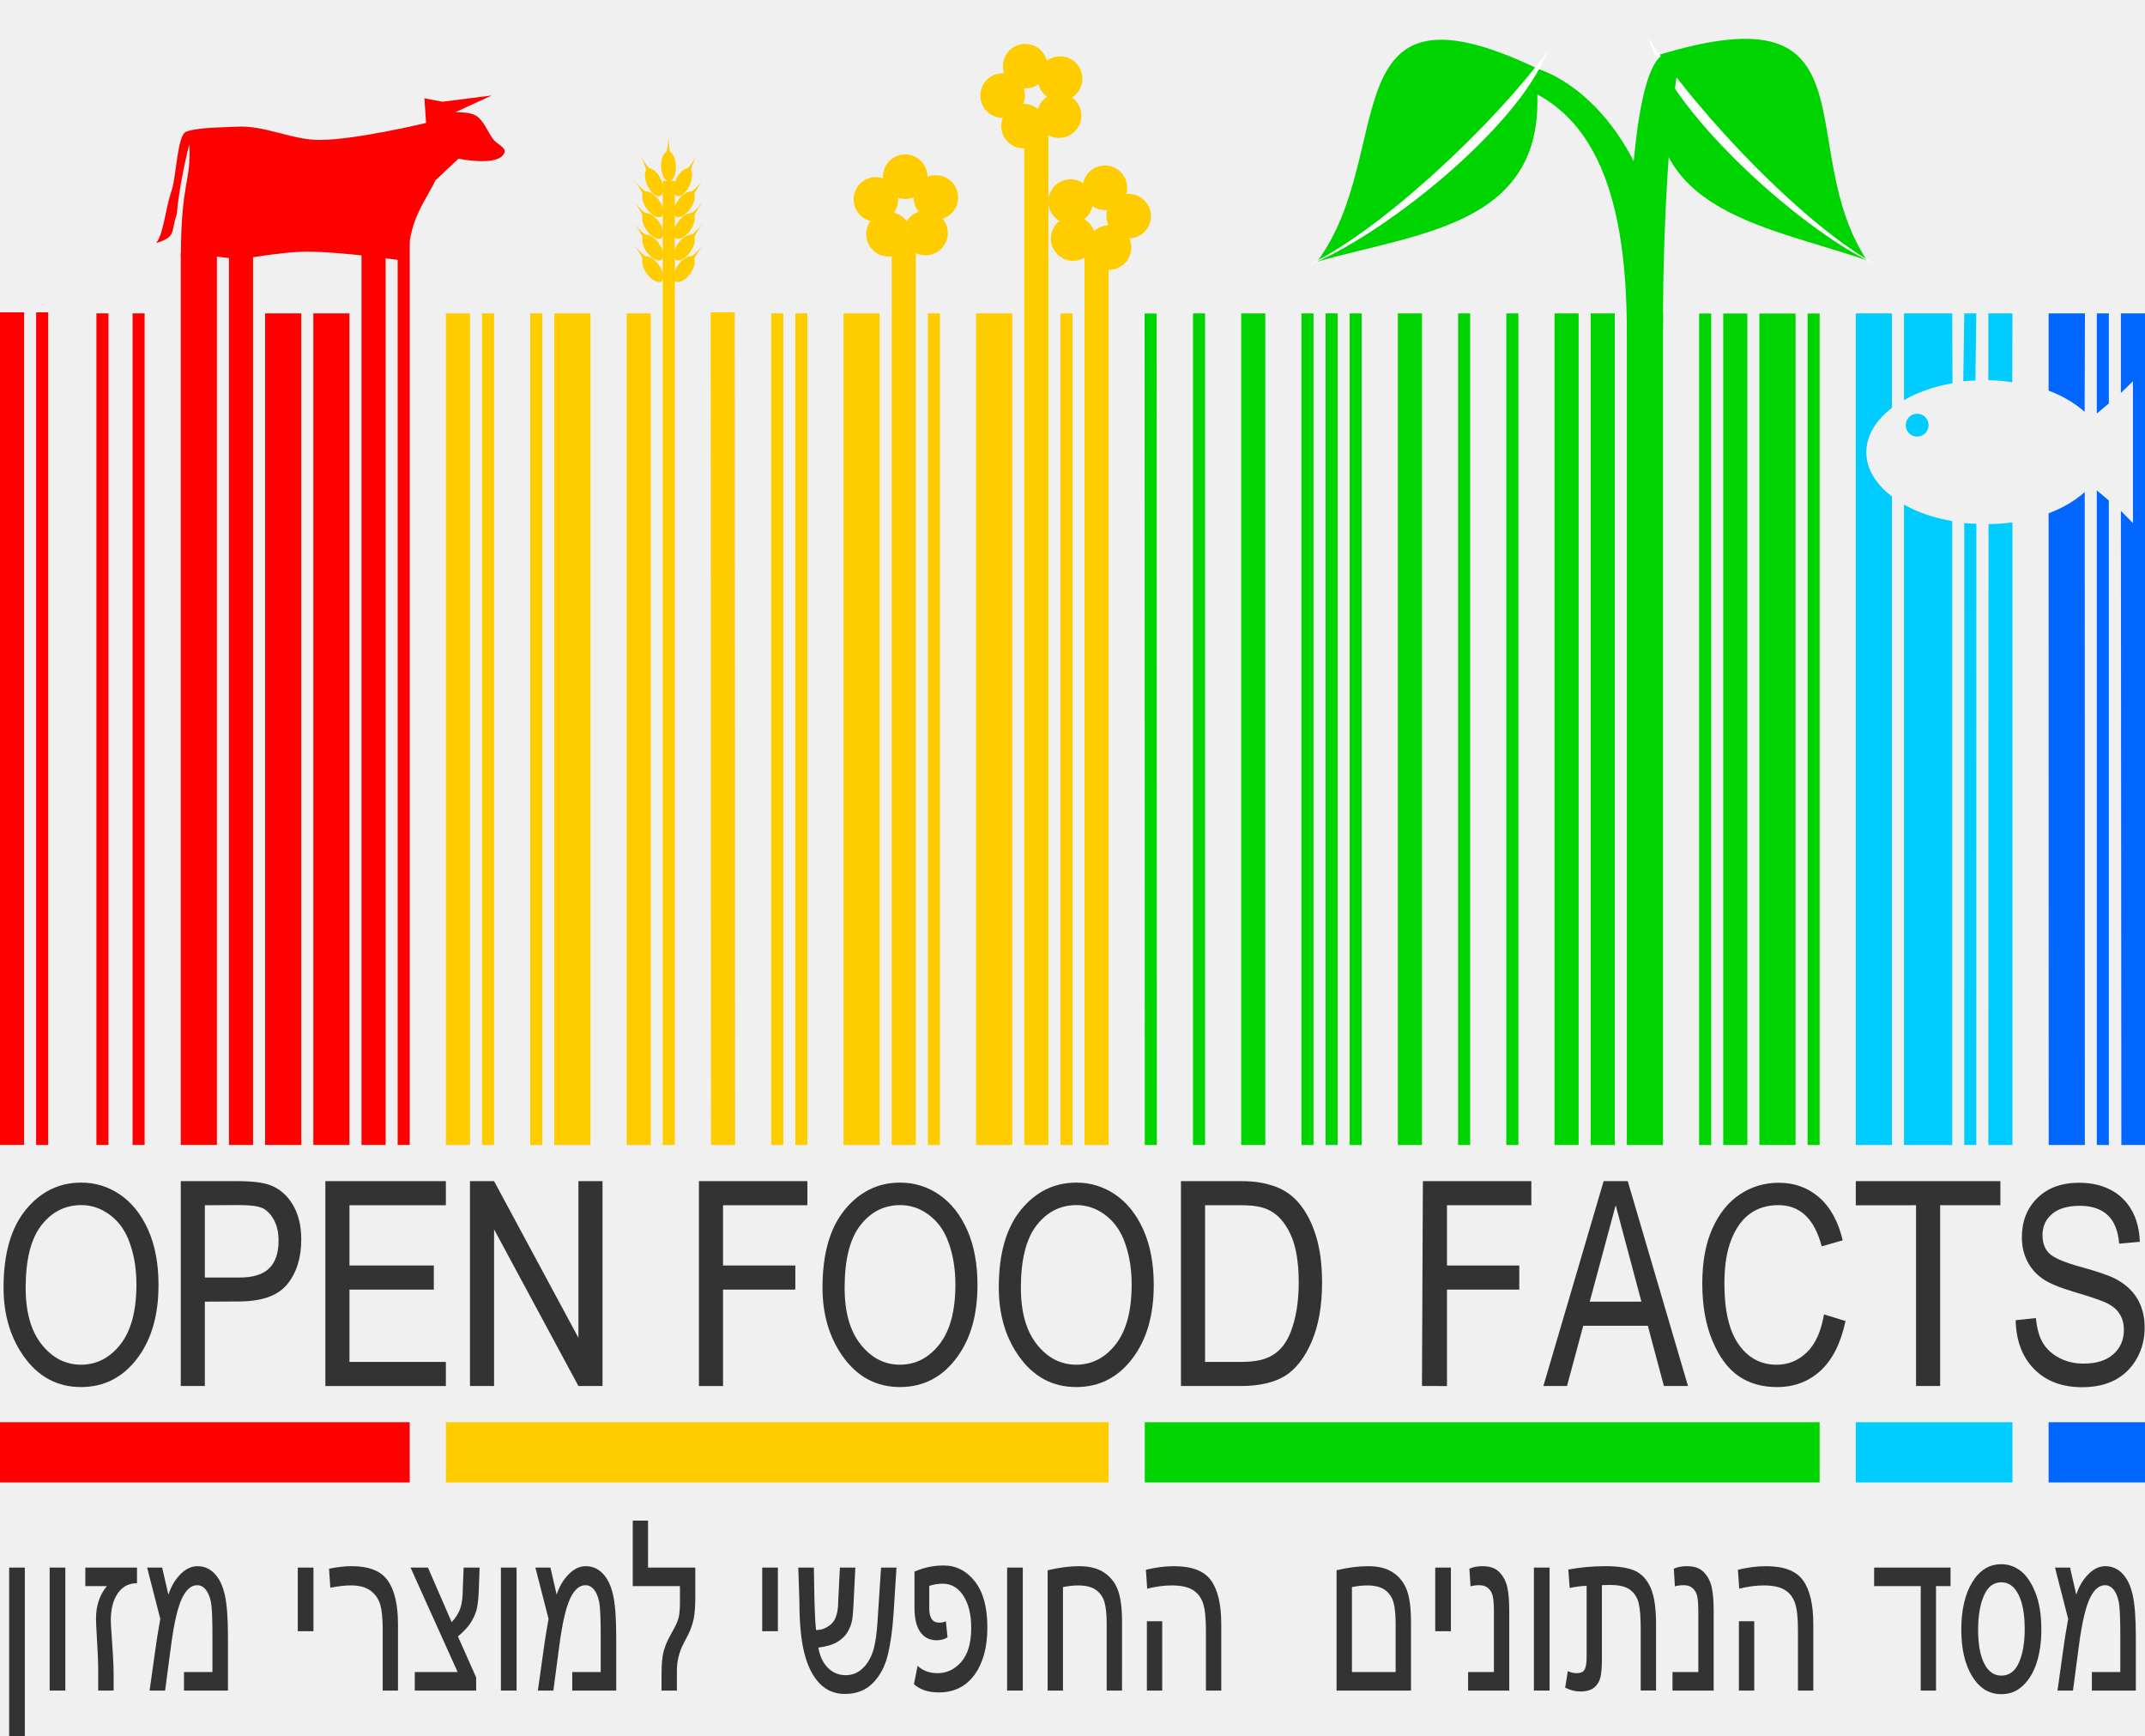
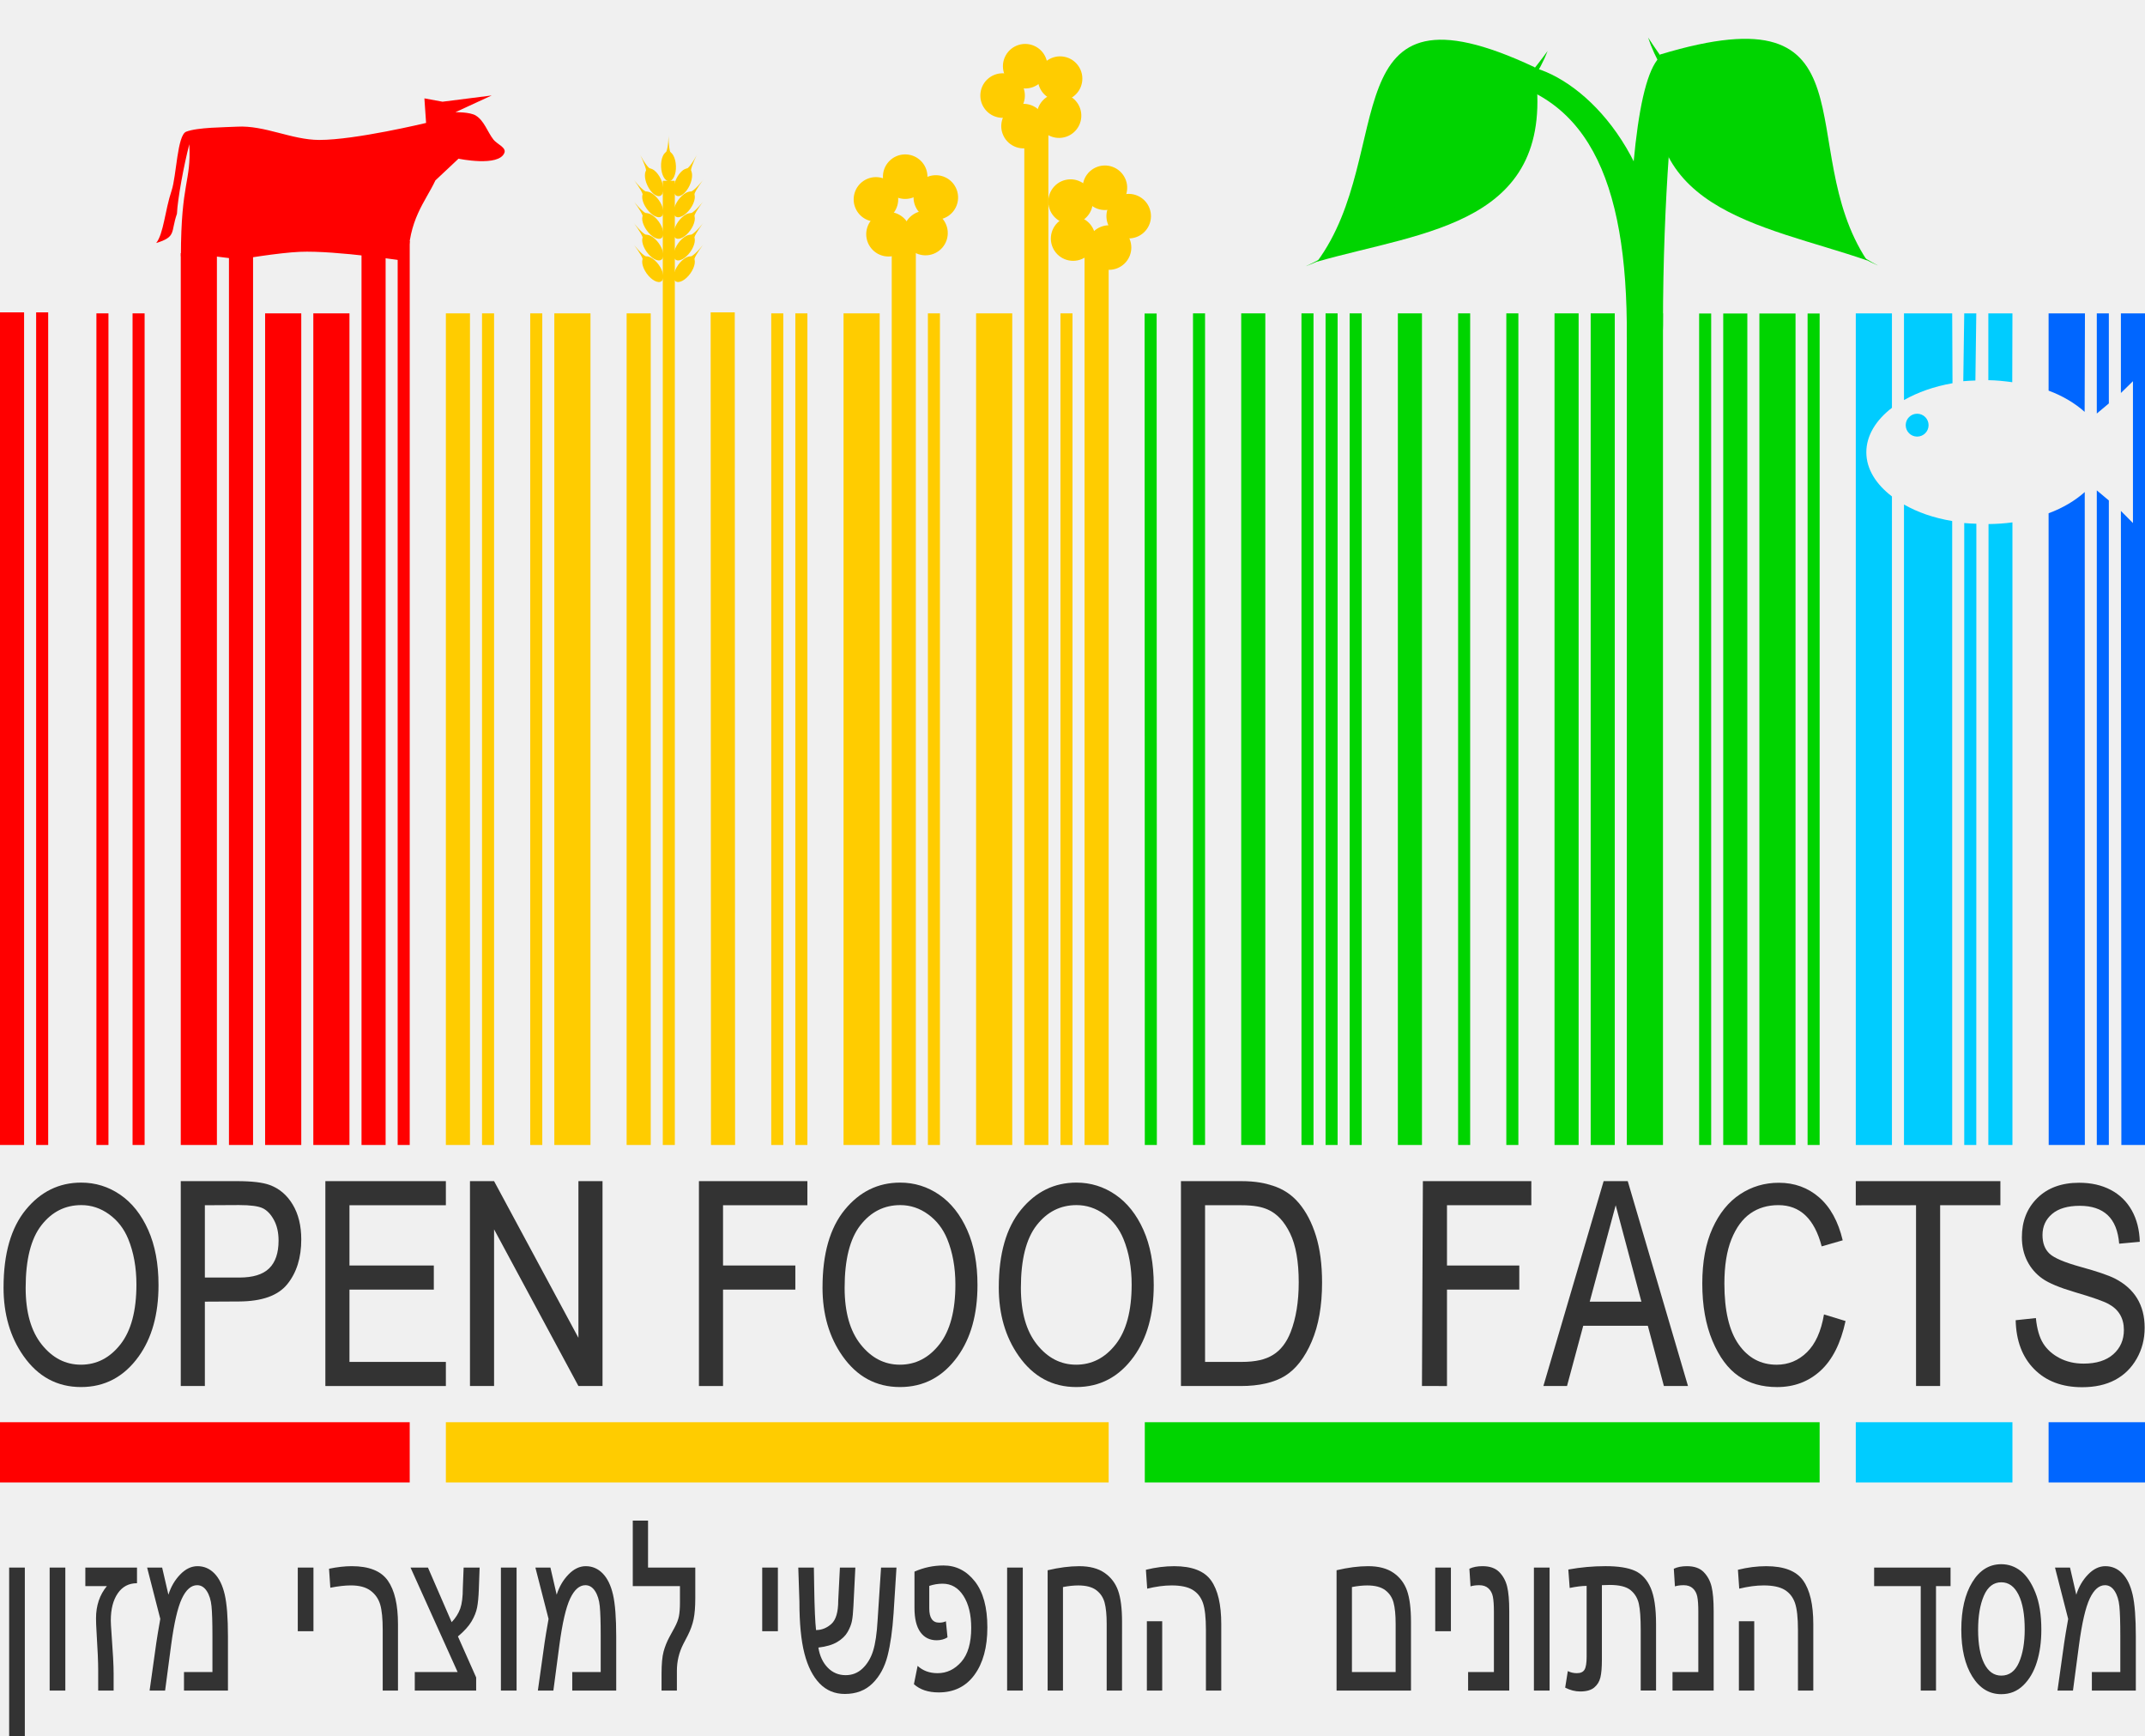
<svg xmlns="http://www.w3.org/2000/svg" width="178" height="144" id="svg8313" version="1.1">
  <style id="style193">
   :root {
     font-style: normal;
     font-variant: normal;
     font-weight: normal;
     font-stretch: normal;
     line-height: 125%;
     font-family: 'Arial Narrow';
     -inkscape-font-specification: 'Arial Narrow';
     letter-spacing: 0px;
     word-spacing: 0px;
     fill-opacity: 1;
     stroke: none;
   }
   #site-name {
     font-size: 22.903px;
     fill: #333333;
   }
   #site-slogan {
     font-size: 16.943px;
     fill: #333333;
   }
   @media (prefers-color-scheme: dark) {
     #site-name,#site-slogan {
       fill: #ffffff;
	 }
   }
   .design-element
   {
     fill-rule: nonzero;
	 stroke: none;
   }
   .red {
     fill: #ff0000;
   }
   .yellow {
     fill: #ffcc00;
   }
   .green {
     fill: #00d400;
   }
   .cyan {
     fill: #00ccff;
   }
   .blue {
     fill: #0066ff;
   }
  </style>
  <defs id="defs8315" />
  <g id="layer1">
    <g transform="matrix(0.894766,0,0,0.8945857,-763.0181,-727.3358)" id="bars" class="design-element">
      <path class="blue" d="m 1042.751,944.947 0,5.589 c 2.979,0 5.962,0 8.941,0 l 0,-5.589 c -2.979,0 -5.962,0 -8.941,0 z" id="path8169" />
      <path class="cyan" d="m 1024.869,944.947 0,5.589 c 4.844,0 9.685,0 14.529,0 l 0,-5.589 c -4.844,0 -9.685,0 -14.529,0 z" id="path8171" />
      <path class="green" d="m 958.93,944.947 0,5.589 c 20.854,0 41.732,0 62.586,0 l 0,-5.589 c -20.854,0 -41.732,0 -62.586,0 z" id="path8173" />
      <path class="yellow" d="m 894.109,944.947 0,5.589 c 20.49,0 40.979,0 61.469,0 l 0,-5.589 c -20.49,0 -40.979,0 -61.469,0 z" id="path8175" />
      <path class="red" d="m 852.757,944.947 0,5.589 c 12.667,0 25.332,0 37.999,0 l 0,-5.589 c -12.667,0 -25.332,0 -37.999,0 z" id="path8177" />
    </g>
    <g id="site-name" transform="translate(0,2.637817)">
      <path d="m 0.295,104.184 c -9.5e-7,-2.796 0.615,-4.945 1.845,-6.447 1.23,-1.502 2.762,-2.253 4.596,-2.253 1.185,1.7e-5 2.266,0.336 3.243,1.006 0.977,0.671 1.75,1.646 2.32,2.924 0.57,1.279 0.855,2.801 0.855,4.568 -1.4e-5,2.43 -0.552,4.41 -1.655,5.938 -1.215,1.685 -2.807,2.527 -4.775,2.527 -1.983,0 -3.579,-0.865 -4.786,-2.594 -1.096,-1.566 -1.644,-3.456 -1.644,-5.67 z m 1.834,0.034 c -2.8e-6,2.02 0.445,3.588 1.336,4.702 0.891,1.115 1.974,1.672 3.249,1.672 1.305,0 2.399,-0.563 3.282,-1.689 0.883,-1.126 1.325,-2.781 1.325,-4.965 -1.2e-5,-1.409 -0.227,-2.669 -0.682,-3.78 C 10.289,99.308 9.762,98.628 9.057,98.117 8.353,97.607 7.583,97.351 6.748,97.351 5.406,97.351 4.301,97.91 3.432,99.029 2.564,100.147 2.129,101.877 2.129,104.218 Z" id="path3685" />
      <path d="m 15,112.362 0,-17 4.675,0 c 1.224,1.6e-5 2.127,0.107 2.708,0.321 0.796,0.291 1.431,0.83 1.905,1.618 0.474,0.788 0.712,1.756 0.712,2.904 -1.2e-5,1.515 -0.386,2.751 -1.159,3.707 -0.773,0.956 -2.108,1.424 -4.005,1.435 L 17,105.362 l 0,7 z m 2,-9 2.87,-7.7e-4 c 1.125,-3e-4 1.947,-0.254 2.467,-0.763 0.52,-0.509 0.78,-1.276 0.78,-2.301 -9e-6,-0.666 -0.128,-1.236 -0.384,-1.71 -0.256,-0.474 -0.566,-0.8 -0.93,-0.976 -0.363,-0.176 -1.02,-0.264 -1.968,-0.264 L 17,97.362 Z" id="path3687" />
      <path d="m 27,112.362 0,-17 10,0 0,2 -8,0 0,5 7,0 0,2 -7,0 0,6 8,0 0,2 z" id="path3689" />
      <path d="m 39,112.362 0,-17 2,0 7,13 0,-13 2,0 0,17 -2,0 -7,-13 0,13 z" id="path3691" />
      <path d="m 58,112.362 0,-17 9,0 0,2 -7,0 0,5 6,0 0,2 -6,0 0,8 z" id="path3693" />
      <path d="m 68.256,104.184 c -10e-7,-2.796 0.615,-4.945 1.845,-6.447 1.23,-1.502 2.762,-2.253 4.596,-2.253 1.185,1.7e-5 2.266,0.336 3.243,1.006 0.977,0.671 1.75,1.646 2.32,2.924 0.57,1.279 0.855,2.801 0.855,4.568 -1.4e-5,2.43 -0.552,4.41 -1.655,5.938 -1.215,1.685 -2.807,2.527 -4.775,2.527 -1.983,0 -3.579,-0.865 -4.786,-2.594 -1.096,-1.566 -1.644,-3.456 -1.644,-5.67 z m 1.834,0.034 c -3e-6,2.02 0.445,3.588 1.336,4.702 0.891,1.115 1.974,1.672 3.249,1.672 1.305,0 2.399,-0.563 3.282,-1.689 0.883,-1.126 1.325,-2.781 1.325,-4.965 -1.2e-5,-1.409 -0.227,-2.669 -0.682,-3.78 -0.35,-0.85 -0.878,-1.53 -1.582,-2.041 -0.705,-0.511 -1.474,-0.766 -2.309,-0.766 -1.342,1.5e-5 -2.447,0.559 -3.316,1.677 -0.869,1.118 -1.303,2.848 -1.303,5.189 z" id="path3695" />
      <path d="m 82.883,104.184 c -1e-6,-2.796 0.615,-4.945 1.845,-6.447 1.23,-1.502 2.762,-2.253 4.596,-2.253 1.185,1.7e-5 2.266,0.336 3.243,1.006 0.977,0.671 1.75,1.646 2.32,2.924 0.57,1.279 0.855,2.801 0.855,4.568 -1.4e-5,2.43 -0.552,4.41 -1.655,5.938 -1.215,1.685 -2.807,2.527 -4.775,2.527 -1.983,0 -3.579,-0.865 -4.786,-2.594 -1.096,-1.566 -1.644,-3.456 -1.644,-5.67 z m 1.834,0.034 c -3e-6,2.02 0.445,3.588 1.336,4.702 0.891,1.115 1.974,1.672 3.249,1.672 1.305,0 2.399,-0.563 3.282,-1.689 0.883,-1.126 1.325,-2.781 1.325,-4.965 -1.2e-5,-1.409 -0.227,-2.669 -0.682,-3.78 -0.35,-0.85 -0.878,-1.53 -1.582,-2.041 -0.705,-0.511 -1.474,-0.766 -2.309,-0.766 -1.342,1.5e-5 -2.447,0.559 -3.316,1.677 -0.869,1.118 -1.303,2.848 -1.303,5.189 z" id="path3697" />
      <path d="m 98,112.362 0,-17 5,0 c 1.213,1.6e-5 2.005,0.174 2.635,0.383 0.827,0.27 1.543,0.72 2.15,1.437 0.606,0.718 1.079,1.623 1.417,2.715 0.339,1.092 0.508,2.387 0.508,3.885 -1e-5,1.922 -0.287,3.553 -0.862,4.892 -0.575,1.339 -1.313,2.289 -2.215,2.848 -0.902,0.56 -2.176,0.839 -3.633,0.839 z m 2,-2 3,0 c 1.221,0 2.017,-0.198 2.647,-0.588 0.63,-0.39 1.114,-1.017 1.453,-1.882 0.449,-1.15 0.673,-2.528 0.673,-4.134 -1e-5,-1.721 -0.238,-3.074 -0.715,-4.058 -0.476,-0.984 -1.089,-1.642 -1.837,-1.974 C 104.718,97.503 104.095,97.362 103,97.362 l -3,0 z" id="path3699" />
      <path d="m 118,112.362 0.076,-17 9,0 0,2 -7,3.8e-5 0,5 6,0 0,2 -6,0 0,8 z" id="path3701" />
      <path d="m 128.076,112.362 5,-17 2,0 5,17 -2,0 -4,-15 -4.04,15 z" id="path3703" />
      <path d="m 151.361,106.421 1.789,0.548 c -0.395,1.841 -1.087,3.215 -2.074,4.121 -0.988,0.906 -2.19,1.359 -3.607,1.359 -1.245,0 -2.309,-0.304 -3.193,-0.911 -0.883,-0.608 -1.607,-1.582 -2.17,-2.924 -0.563,-1.342 -0.844,-2.926 -0.844,-4.753 0,-1.804 0.281,-3.331 0.844,-4.579 0.563,-1.249 1.325,-2.192 2.287,-2.829 0.962,-0.637 2.035,-0.956 3.221,-0.956 1.297,1.7e-5 2.412,0.404 3.344,1.213 0.932,0.809 1.584,1.996 1.957,3.562 l -1.745,0.503 c -0.596,-2.281 -1.793,-3.422 -3.59,-3.422 -0.895,1.5e-5 -1.67,0.229 -2.326,0.688 -0.656,0.459 -1.18,1.172 -1.571,2.142 -0.391,0.969 -0.587,2.196 -0.587,3.679 0,2.244 0.395,3.927 1.185,5.049 0.79,1.122 1.841,1.683 3.154,1.683 0.969,0 1.806,-0.345 2.511,-1.034 0.705,-0.69 1.176,-1.735 1.415,-3.137 z" id="path3705" />
      <path d="m 159,112.362 0,-15 -5,0.006 0,-2.006 12,0 0,2 -5,0 0,15 z" id="path3707" />
      <path d="m 167.268,106.902 1.677,-0.179 c 0.089,0.902 0.293,1.605 0.609,2.108 0.317,0.503 0.77,0.908 1.359,1.213 0.589,0.306 1.252,0.459 1.991,0.459 1.059,0 1.881,-0.259 2.466,-0.777 0.585,-0.518 0.878,-1.191 0.878,-2.019 -1e-5,-0.485 -0.106,-0.908 -0.319,-1.269 -0.212,-0.362 -0.533,-0.658 -0.962,-0.889 -0.429,-0.231 -1.355,-0.555 -2.779,-0.973 -1.267,-0.373 -2.17,-0.749 -2.706,-1.129 -0.537,-0.38 -0.954,-0.863 -1.252,-1.448 -0.298,-0.585 -0.447,-1.247 -0.447,-1.985 0,-1.327 0.429,-2.412 1.286,-3.254 0.857,-0.842 2.013,-1.264 3.467,-1.264 0.999,1.7e-5 1.873,0.198 2.622,0.593 0.749,0.395 1.331,0.962 1.745,1.7 0.414,0.738 0.636,1.607 0.665,2.606 l -1.711,0.157 c -0.089,-1.066 -0.408,-1.856 -0.956,-2.371 -0.548,-0.514 -1.318,-0.772 -2.309,-0.772 -1.006,1.5e-5 -1.774,0.226 -2.304,0.677 -0.529,0.451 -0.794,1.034 -0.794,1.75 0,0.664 0.194,1.178 0.582,1.543 0.388,0.365 1.26,0.734 2.617,1.107 1.327,0.365 2.259,0.682 2.796,0.951 0.82,0.418 1.439,0.967 1.856,1.649 0.417,0.682 0.626,1.497 0.626,2.443 -2e-5,0.939 -0.22,1.795 -0.66,2.566 -0.44,0.772 -1.038,1.359 -1.795,1.761 -0.757,0.403 -1.668,0.604 -2.734,0.604 -1.663,0 -2.988,-0.5 -3.976,-1.499 -0.988,-0.999 -1.5,-2.352 -1.538,-4.059 z" id="path3709" />
      <path id="path3713" d="m 137.076,105.362 0,2 -6,0 0,-2 z" />
    </g>
    <g transform="matrix(0.8032844,0,0,1.158806,-9.028443,-14.66738)" id="site-slogan">
      <path id="path3391" d="m 224.893,128.573 -1.361,-3.677 h 1.552 l 0.647,1.942 c 0.26,-0.57 0.667,-1.053 1.22,-1.448 0.553,-0.396 1.148,-0.594 1.785,-0.594 0.675,1e-5 1.258,0.173 1.747,0.519 0.49,0.346 0.845,0.851 1.067,1.515 0.221,0.664 0.332,1.663 0.332,2.997 v 3.876 h -4.541 v -1.328 h 2.938 v -2.582 c -1e-5,-0.974 -0.032,-1.684 -0.096,-2.129 -0.064,-0.445 -0.227,-0.808 -0.49,-1.087 -0.263,-0.279 -0.594,-0.419 -0.992,-0.419 -0.62,10e-6 -1.147,0.32 -1.581,0.959 -0.434,0.639 -0.804,1.747 -1.108,3.324 l -0.623,3.262 H 223.789 l 0.697,-3.437 c 0.066,-0.326 0.202,-0.891 0.407,-1.693 z" />
      <path id="path3393" d="m 213.853,129.337 c -1e-5,-1.406 0.378,-2.537 1.133,-3.395 0.755,-0.858 1.756,-1.287 3.001,-1.287 0.742,1e-5 1.411,0.162 2.009,0.486 0.598,0.324 1.101,0.84 1.511,1.548 0.409,0.708 0.614,1.591 0.614,2.648 -1e-5,0.869 -0.155,1.646 -0.465,2.333 -0.31,0.686 -0.778,1.24 -1.403,1.66 -0.625,0.421 -1.381,0.631 -2.266,0.631 -1.245,0 -2.245,-0.422 -3.001,-1.266 -0.755,-0.844 -1.133,-1.963 -1.133,-3.358 z m 1.735,0 c 0,1.04 0.21,1.85 0.631,2.428 0.421,0.578 1.01,0.867 1.768,0.867 0.819,0 1.426,-0.313 1.822,-0.938 0.396,-0.625 0.593,-1.417 0.594,-2.374 -1e-5,-1.062 -0.213,-1.89 -0.639,-2.482 -0.426,-0.592 -1.018,-0.888 -1.776,-0.888 -0.802,1e-5 -1.403,0.32 -1.801,0.959 -0.398,0.639 -0.598,1.448 -0.598,2.428 z" />
      <path id="path3395" d="m 212.741,126.224 h -1.502 v 7.479 h -1.577 v -7.479 h -4.814 v -1.328 h 7.894 z" />
      <path id="path3397" d="m 190.777,125.054 c 1.002,-0.172 1.976,-0.257 2.922,-0.257 1.837,1e-5 3.107,0.34 3.81,1.021 0.703,0.681 1.054,1.724 1.054,3.129 v 4.756 h -1.585 v -4.333 c -1e-5,-0.88 -0.102,-1.526 -0.307,-1.938 -0.205,-0.412 -0.558,-0.725 -1.058,-0.938 -0.501,-0.213 -1.23,-0.32 -2.187,-0.32 -0.753,1e-5 -1.591,0.077 -2.515,0.232 z m 1.685,3.686 v 4.964 h -1.585 v -4.964 z" />
      <path id="path3399" d="m 188.27,133.703 h -4.25 v -1.328 h 2.665 v -4.316 c 0,-0.476 -0.036,-0.837 -0.108,-1.083 -0.072,-0.246 -0.226,-0.444 -0.461,-0.594 -0.235,-0.149 -0.549,-0.224 -0.942,-0.224 -0.338,10e-6 -0.639,0.028 -0.905,0.083 l -0.116,-1.262 c 0.371,-0.122 0.825,-0.183 1.361,-0.183 0.753,10e-6 1.328,0.141 1.727,0.423 0.398,0.282 0.67,0.629 0.813,1.042 0.144,0.412 0.216,0.995 0.216,1.747 z" />
      <path id="path3401" d="m 172.93,133.495 0.274,-1.187 c 0.288,0.1 0.6,0.149 0.938,0.149 0.382,0 0.645,-0.084 0.789,-0.253 0.144,-0.169 0.216,-0.475 0.216,-0.917 v -5.08 c -0.476,1e-5 -1.06,0.05 -1.751,0.149 l -0.141,-1.32 c 1.262,-0.16 2.543,-0.241 3.843,-0.241 1.317,1e-5 2.33,0.111 3.038,0.332 0.708,0.221 1.249,0.627 1.623,1.216 0.374,0.589 0.56,1.457 0.56,2.602 v 4.756 h -1.585 v -4.333 c -1e-5,-0.858 -0.065,-1.486 -0.195,-1.884 -0.13,-0.398 -0.414,-0.722 -0.851,-0.971 -0.437,-0.249 -1.159,-0.374 -2.167,-0.374 l -0.797,0.017 v 5.337 c 0,0.553 -0.051,0.977 -0.154,1.27 -0.102,0.293 -0.315,0.534 -0.639,0.722 -0.324,0.188 -0.807,0.282 -1.448,0.282 -0.52,0 -1.038,-0.091 -1.552,-0.274 z" />
      <path id="path3403" d="m 171.32,124.896 v 8.807 h -1.619 v -8.807 z" />
      <path id="path3405" d="m 167.153,133.703 h -4.25 v -1.328 h 2.665 v -4.316 c 0,-0.476 -0.036,-0.837 -0.108,-1.083 -0.072,-0.246 -0.226,-0.444 -0.461,-0.594 -0.235,-0.149 -0.549,-0.224 -0.942,-0.224 -0.338,10e-6 -0.639,0.028 -0.905,0.083 l -0.116,-1.262 c 0.371,-0.122 0.825,-0.183 1.361,-0.183 0.753,10e-6 1.328,0.141 1.727,0.423 0.398,0.282 0.67,0.629 0.813,1.042 0.144,0.412 0.216,0.995 0.216,1.747 z" />
      <path id="path3407" d="m 161.126,124.896 v 4.557 h -1.619 v -4.557 z" />
      <path id="path3409" d="m 157.001,133.703 h -7.687 v -8.616 c 1.184,-0.194 2.272,-0.291 3.262,-0.291 1.085,1e-5 1.958,0.159 2.619,0.477 0.661,0.318 1.128,0.743 1.399,1.274 0.271,0.531 0.407,1.273 0.407,2.225 z m -1.585,-1.328 v -3.445 c -1e-5,-0.647 -0.072,-1.157 -0.216,-1.527 -0.144,-0.371 -0.432,-0.668 -0.863,-0.892 -0.432,-0.224 -1.051,-0.336 -1.859,-0.336 -0.47,1e-5 -0.996,0.039 -1.577,0.116 v 6.084 z" />
      <path id="path3411" d="m 129.617,125.054 c 1.002,-0.172 1.976,-0.257 2.922,-0.257 1.837,1e-5 3.107,0.34 3.81,1.021 0.703,0.681 1.054,1.724 1.054,3.129 v 4.756 h -1.585 v -4.333 c -1e-5,-0.88 -0.102,-1.526 -0.307,-1.938 -0.205,-0.412 -0.558,-0.725 -1.058,-0.938 -0.501,-0.213 -1.23,-0.32 -2.187,-0.32 -0.753,1e-5 -1.591,0.077 -2.515,0.232 z m 1.685,3.686 v 4.964 h -1.585 v -4.964 z" />
      <path id="path3413" d="m 127.151,133.703 h -1.585 v -4.773 c -1e-5,-0.647 -0.072,-1.157 -0.216,-1.527 -0.144,-0.371 -0.432,-0.668 -0.863,-0.892 -0.432,-0.224 -1.051,-0.336 -1.859,-0.336 -0.47,1e-5 -0.996,0.039 -1.577,0.116 v 7.413 h -1.585 v -8.616 c 1.184,-0.194 2.272,-0.291 3.262,-0.291 1.085,1e-5 1.958,0.159 2.619,0.477 0.661,0.318 1.128,0.743 1.399,1.274 0.271,0.531 0.407,1.273 0.407,2.225 z" />
      <path id="path3415" d="m 116.9,124.896 v 8.807 h -1.619 v -8.807 z" />
      <path id="path3417" d="m 105.71,125.186 c 0.957,-0.293 1.959,-0.44 3.005,-0.44 1.289,0 2.366,0.379 3.229,1.137 0.863,0.758 1.295,1.857 1.295,3.295 -10e-6,1.422 -0.443,2.554 -1.328,3.395 -0.885,0.841 -2.119,1.262 -3.702,1.262 -1.079,0 -1.931,-0.196 -2.557,-0.589 l 0.382,-1.312 c 0.542,0.349 1.231,0.523 2.067,0.523 0.946,0 1.761,-0.27 2.445,-0.809 0.683,-0.54 1.025,-1.352 1.025,-2.436 -1e-5,-0.952 -0.268,-1.717 -0.805,-2.295 -0.537,-0.578 -1.253,-0.867 -2.15,-0.867 -0.465,1e-5 -0.924,0.053 -1.378,0.158 v 1.61 c 0,0.681 0.34,1.021 1.021,1.021 0.277,1e-5 0.509,-0.033 0.697,-0.1 l 0.166,1.154 c -0.321,0.138 -0.695,0.208 -1.121,0.208 -0.719,0 -1.281,-0.195 -1.685,-0.585 -0.404,-0.39 -0.606,-0.967 -0.606,-1.731 z" />
      <path id="path3419" d="m 95.318,124.896 0.033,1.428 c 0.033,1.466 0.097,2.482 0.191,3.046 0.587,0 1.115,-0.147 1.585,-0.44 0.47,-0.293 0.706,-0.849 0.706,-1.668 l 0.174,-2.366 h 1.594 l -0.199,2.772 c -0.033,0.47 -0.086,0.827 -0.158,1.071 -0.072,0.243 -0.22,0.501 -0.444,0.772 -0.224,0.271 -0.578,0.508 -1.062,0.71 -0.484,0.202 -1.136,0.336 -1.955,0.403 0.138,0.598 0.459,1.076 0.963,1.436 0.504,0.36 1.123,0.54 1.859,0.54 0.681,1e-5 1.264,-0.162 1.751,-0.486 0.487,-0.324 0.847,-0.742 1.079,-1.253 0.232,-0.512 0.387,-1.241 0.465,-2.187 l 0.357,-3.777 h 1.594 l -0.299,3.262 c -0.116,1.223 -0.324,2.241 -0.623,3.055 -0.299,0.813 -0.818,1.472 -1.556,1.976 -0.739,0.504 -1.692,0.755 -2.86,0.755 -1.035,0 -1.902,-0.25 -2.602,-0.751 -0.7,-0.501 -1.223,-1.216 -1.569,-2.146 -0.346,-0.93 -0.519,-2.169 -0.519,-3.719 l -0.116,-2.432 z" />
      <path id="path3421" d="m 91.599,124.896 v 4.557 h -1.619 v -4.557 z" />
      <path id="path3423" d="m 78.185,124.896 h 4.881 v 2.191 c -7e-6,0.62 -0.058,1.122 -0.174,1.507 -0.116,0.385 -0.318,0.773 -0.606,1.166 l -0.448,0.598 c -0.448,0.603 -0.672,1.248 -0.672,1.934 v 1.411 h -1.585 v -1.187 c -4e-6,-0.714 0.071,-1.251 0.212,-1.61 0.141,-0.36 0.347,-0.714 0.618,-1.062 l 0.498,-0.631 c 0.243,-0.31 0.4,-0.589 0.469,-0.838 0.069,-0.249 0.104,-0.57 0.104,-0.963 v -1.187 h -4.873 v -4.69 h 1.577 z" />
      <path id="path3425" d="m 67.909,128.573 -1.361,-3.677 h 1.552 l 0.647,1.942 c 0.26,-0.57 0.667,-1.053 1.22,-1.448 0.553,-0.396 1.148,-0.594 1.785,-0.594 0.675,1e-5 1.258,0.173 1.747,0.519 0.49,0.346 0.845,0.851 1.067,1.515 0.221,0.664 0.332,1.663 0.332,2.997 v 3.876 H 70.357 v -1.328 h 2.938 v -2.582 c -8e-6,-0.974 -0.032,-1.684 -0.095,-2.129 -0.064,-0.445 -0.227,-0.808 -0.49,-1.087 -0.263,-0.279 -0.594,-0.419 -0.992,-0.419 -0.62,10e-6 -1.147,0.32 -1.581,0.959 -0.434,0.639 -0.804,1.747 -1.108,3.324 l -0.623,3.262 h -1.602 l 0.697,-3.437 c 0.066,-0.326 0.202,-0.891 0.407,-1.693 z" />
      <path id="path3427" d="m 64.605,124.896 v 8.807 h -1.619 v -8.807 z" />
      <path id="path3429" d="m 60.787,124.896 -0.083,1.585 c -0.028,0.526 -0.087,0.95 -0.178,1.274 -0.091,0.324 -0.284,0.657 -0.577,1 -0.293,0.343 -0.761,0.7 -1.403,1.071 l 1.884,2.938 v 0.938 h -6.342 v -1.328 h 4.424 l -4.864,-7.479 h 1.801 l 2.449,3.91 c 0.415,-0.304 0.711,-0.629 0.888,-0.975 0.177,-0.346 0.266,-0.837 0.266,-1.473 l 0.083,-1.461 z" />
      <path id="path3431" d="m 45.231,124.979 c 0.852,-0.122 1.635,-0.183 2.349,-0.183 1.782,1e-5 3.023,0.344 3.723,1.033 0.7,0.689 1.05,1.728 1.05,3.117 v 4.756 h -1.577 v -4.333 c -6e-6,-0.802 -0.086,-1.408 -0.257,-1.818 -0.172,-0.409 -0.501,-0.742 -0.988,-0.996 -0.487,-0.255 -1.168,-0.382 -2.042,-0.382 -0.592,1e-5 -1.3,0.055 -2.125,0.166 z" />
      <path id="path3433" d="m 43.621,124.896 v 4.557 h -1.619 v -4.557 z" />
      <path id="path3435" d="m 27.799,128.573 -1.361,-3.677 h 1.552 l 0.647,1.942 c 0.26,-0.57 0.667,-1.053 1.22,-1.448 0.553,-0.396 1.148,-0.594 1.785,-0.594 0.675,1e-5 1.258,0.173 1.747,0.519 0.49,0.346 0.845,0.851 1.067,1.515 0.221,0.664 0.332,1.663 0.332,2.997 v 3.876 h -4.541 v -1.328 h 2.938 v -2.582 c -8e-6,-0.974 -0.032,-1.684 -0.095,-2.129 -0.064,-0.445 -0.227,-0.808 -0.49,-1.087 -0.263,-0.279 -0.594,-0.419 -0.992,-0.419 -0.62,10e-6 -1.147,0.32 -1.581,0.959 -0.434,0.639 -0.804,1.747 -1.108,3.324 l -0.623,3.262 h -1.602 l 0.697,-3.437 c 0.066,-0.326 0.202,-0.891 0.407,-1.693 z" />
      <path id="path3437" d="m 25.392,126.016 c -0.847,10e-6 -1.509,0.242 -1.988,0.726 -0.479,0.484 -0.718,1.133 -0.718,1.947 -3e-6,0.16 0.025,0.473 0.075,0.938 0.144,1.339 0.216,2.291 0.216,2.855 v 1.22 h -1.594 v -1.444 c -3e-6,-0.587 -0.055,-1.489 -0.166,-2.706 -0.039,-0.409 -0.058,-0.75 -0.058,-1.021 -10e-7,-0.913 0.374,-1.682 1.121,-2.308 h -2.225 v -1.328 h 5.337 z" />
      <path id="path3439" d="m 17.988,124.896 v 8.807 h -1.619 v -8.807 z" />
      <path id="path3441" d="m 13.804,124.896 v 12.194 h -1.619 v -12.194 z" />
    </g>
    <g id="barcode" class="design-element">
      <g id="g398" class="blue">
        <path d="m 170,26 0,6.411 c 1.196,0.444 2.205,1.06 2.991,1.761 L 173.017,26 Z m 4,0 0,8.312 1,-0.839 L 175,26 Z m 2,0 0,6.607 1,-0.978 0,11.769 -1,-1.006 L 176.038,95 178,95 178,26 Z M 174,40.686 174,95 l 1,0 0,-53.475 z m -1,0.14 c -0.786,0.702 -1.796,1.313 -3,1.761 L 170.008,95 l 3,0 z" id="path7944" />
      </g>
      <g id="g411" class="red">
        <path id="path8013" d="m 33,20 0,75 1,0 -7e-6,-75 z" />
        <path id="path8015" d="m 30,19 0,76 2,0 4e-6,-76 z" />
        <path id="path8017" d="m 26,26 0,69 3,0 0,-69 z" />
        <path id="path8019" d="m 22,26 0,69 3,0 -5e-6,-69 z" />
        <path id="path8021" d="m 19,20 0,75 2,0 -8.6e-5,-75 z" />
        <path id="path8023" d="m 15,21 0,74 3,0 -3.5e-5,-74 z" />
        <path id="path8025" d="m 11,26 0,69 1,0 -4.9e-5,-69 z" />
        <path id="path8027" d="M 8,26 8,95 9,95 9,26 Z" />
        <path id="path8029" d="m 2.999,25.917 0,69.083 1,0 0,-69.083 z" />
        <path id="path8031" d="m 1.3499883e-5,25.917 0,69.083 1.999,0 0,-69.083 z" />
        <path id="path8033" d="m 12.96,20.168 c 0.63,-0.816 0.719,-2.676 1.281,-4.359 0.405,-1.213 0.464,-4.597 1.209,-4.882 0.968,-0.371 3.17,-0.358 4.224,-0.417 2.3,-0.128 4.519,1.099 6.823,1.101 2.991,0.004 8.861,-1.411 8.861,-1.411 l -0.14,-2.039 1.506,0.278 4.077,-0.517 -3.008,1.386 c 0,0 1.202,-0.021 1.688,0.277 0.705,0.432 0.96,1.347 1.469,1.999 0.292,0.374 1.082,0.654 0.908,1.096 -0.47,1.191 -3.809,0.486 -3.809,0.486 l -1.919,1.803 c -0.833,1.779 -2.261,3.262 -2.254,6.722 0,0 -6.007,-0.923 -8.991,-0.797 -1.764,0.075 -4.969,0.618 -4.969,0.618 -1.609,-0.137 -3.297,-0.529 -4.905,-0.25 0.009,-6.235 0.867,-6.129 0.699,-9.295 -0.439,1.68 -0.971,4.517 -1.027,5.772 -0.535,1.526 -0.012,1.9 -1.722,2.426 z" />
      </g>
      <g id="g487" class="yellow">
        <path id="path7980" d="m 90,21 0,74 2,0 3e-6,-74 z" />
        <path id="path7983" d="m 88,26 0,69 1,0 10e-7,-69 z" />
        <path id="path7985" d="m 85,10 0,85 2,0 0,-85 z" />
        <path id="path7987" d="m 81,26 0,69 3,0 4e-6,-69 z" />
        <path id="path7989" d="m 77,26 0,69 1,0 3e-6,-69 z" />
        <path id="path7991" d="m 74,20 0,75 2,0 -7e-6,-75 z" />
        <path id="path7993" d="m 70,26 0,69 3,0 4e-6,-69 z" />
        <path id="path7995" d="m 66,26 0,69 1,0 3e-6,-69 z" />
        <path id="path7997" d="m 64,26 0,69 1,0 10e-7,-69 z" />
        <path id="path7999" d="M 58.974,25.917 59,95 61,95 60.973,25.917 Z" />
        <path id="path8001" d="m 55,15 0,80 1,0 -9e-6,-80 z" />
        <path id="path8003" d="m 52,26 0,69 2,0 3e-6,-69 z" />
        <path id="path8005" d="m 46,26 0,69 3,0 -7e-6,-69 z" />
        <path id="path8007" d="m 44,26 0,69 1,0 10e-7,-69 z" />
        <path id="path8009" d="m 40,26 0,69 1,0 2e-6,-69 z" />
        <path id="path8011" d="m 37,26 0,69 2,0 4e-6,-69 z" />
        <g transform="matrix(0.01488015,-0.01147672,0.01147672,0.01488015,39.17529,7.567521)" id="g8035">
          <ellipse ry="32.857" rx="65.714" cy="762.362" cx="567.143" id="path8037" transform="matrix(0.5827094,-0.8126806,0.8126806,0.5827094,-465.7507,809.0326)" />
          <path d="m 494.286,741.648 c 0,0 14.409,-2.316 20.714,-5.714 22.088,-11.904 53.571,-52.857 53.571,-52.857 0,0 -33.142,43.139 -40,65 -2.072,6.604 -1.429,20.714 -1.429,20.714 z" id="path8039" />
        </g>
        <g transform="matrix(0.8945857,0,0,0.8945857,-468.1301,-644.427)" id="g8041">
          <g id="g8043" transform="translate(-9.545942,1.149048)">
            <g transform="matrix(0.02100622,0,0,0.02100622,586.1392,725.5328)" id="g8045">
              <ellipse ry="32.857" rx="65.714" cy="762.362" cx="567.143" id="path8047" transform="matrix(0.5827094,-0.8126806,0.8126806,0.5827094,-465.7507,809.0326)" />
              <path d="m 494.286,741.648 c 0,0 14.409,-2.316 20.714,-5.714 22.088,-11.904 53.571,-52.857 53.571,-52.857 0,0 -33.142,43.139 -40,65 -2.072,6.604 -1.429,20.714 -1.429,20.714 z" id="path8049" />
            </g>
            <g transform="matrix(0.02100622,0,0,0.02100622,586.1392,727.5359)" id="g8051">
              <ellipse ry="32.857" rx="65.714" cy="762.362" cx="567.143" id="path8053" transform="matrix(0.5827094,-0.8126806,0.8126806,0.5827094,-465.7507,809.0326)" />
              <path d="m 494.286,741.648 c 0,0 14.409,-2.316 20.714,-5.714 22.088,-11.904 53.571,-52.857 53.571,-52.857 0,0 -33.142,43.139 -40,65 -2.072,6.604 -1.429,20.714 -1.429,20.714 z" id="path8055" />
            </g>
            <g transform="matrix(0.02100622,0,0,0.02100622,586.1392,723.5297)" id="g8057">
              <ellipse ry="32.857" rx="65.714" cy="762.362" cx="567.143" id="path8059" transform="matrix(0.5827094,-0.8126806,0.8126806,0.5827094,-465.7507,809.0326)" />
              <path d="m 494.286,741.648 c 0,0 14.409,-2.316 20.714,-5.714 22.088,-11.904 53.571,-52.857 53.571,-52.857 0,0 -33.142,43.139 -40,65 -2.072,6.604 -1.429,20.714 -1.429,20.714 z" id="path8061" />
            </g>
            <g transform="matrix(0.02100622,0,0,0.02100622,586.1392,721.5266)" id="g8063">
              <ellipse ry="32.857" rx="65.714" cy="762.362" cx="567.143" id="path8065" transform="matrix(0.5827094,-0.8126806,0.8126806,0.5827094,-465.7507,809.0326)" />
              <path d="m 494.286,741.648 c 0,0 14.409,-2.316 20.714,-5.714 22.088,-11.904 53.571,-52.857 53.571,-52.857 0,0 -33.142,43.139 -40,65 -2.072,6.604 -1.429,20.714 -1.429,20.714 z" id="path8067" />
            </g>
            <g transform="matrix(0.02064274,-0.0038908,0.0038908,0.02064274,583.1049,721.6493)" id="g8069">
              <ellipse ry="32.857" rx="65.714" cy="762.362" cx="567.143" id="path8071" transform="matrix(0.5827094,-0.8126806,0.8126806,0.5827094,-465.7507,809.0326)" />
              <path d="m 494.286,741.648 c 0,0 14.409,-2.316 20.714,-5.714 22.088,-11.904 53.571,-52.857 53.571,-52.857 0,0 -33.142,43.139 -40,65 -2.072,6.604 -1.429,20.714 -1.429,20.714 z" id="path8073" />
            </g>
          </g>
          <g id="g8075" transform="translate(-10.25305,1.149048)">
            <g transform="matrix(-0.02100622,0,0,0.02100622,604.2694,725.5328)" id="g8077">
              <ellipse ry="32.857" rx="65.714" cy="762.362" cx="567.143" id="path8079" transform="matrix(0.5827094,-0.8126806,0.8126806,0.5827094,-465.7507,809.0326)" />
              <path d="m 494.286,741.648 c 0,0 14.409,-2.316 20.714,-5.714 22.088,-11.904 53.571,-52.857 53.571,-52.857 0,0 -33.142,43.139 -40,65 -2.072,6.604 -1.429,20.714 -1.429,20.714 z" id="path8081" />
            </g>
            <g transform="matrix(-0.02100622,0,0,0.02100622,604.2694,727.5359)" id="g8083">
              <ellipse ry="32.857" rx="65.714" cy="762.362" cx="567.143" id="path8085" transform="matrix(0.5827094,-0.8126806,0.8126806,0.5827094,-465.7507,809.0326)" />
              <path d="m 494.286,741.648 c 0,0 14.409,-2.316 20.714,-5.714 22.088,-11.904 53.571,-52.857 53.571,-52.857 0,0 -33.142,43.139 -40,65 -2.072,6.604 -1.429,20.714 -1.429,20.714 z" id="path8087" />
            </g>
            <g transform="matrix(-0.02100622,0,0,0.02100622,604.2694,723.5297)" id="g8089">
              <ellipse ry="32.857" rx="65.714" cy="762.362" cx="567.143" id="path8091" transform="matrix(0.5827094,-0.8126806,0.8126806,0.5827094,-465.7507,809.0326)" />
              <path d="m 494.286,741.648 c 0,0 14.409,-2.316 20.714,-5.714 22.088,-11.904 53.571,-52.857 53.571,-52.857 0,0 -33.142,43.139 -40,65 -2.072,6.604 -1.429,20.714 -1.429,20.714 z" id="path8093" />
            </g>
            <g transform="matrix(-0.02100622,0,0,0.02100622,604.2694,721.5266)" id="g8095">
              <ellipse ry="32.857" rx="65.714" cy="762.362" cx="567.143" id="path8097" transform="matrix(0.5827094,-0.8126806,0.8126806,0.5827094,-465.7507,809.0326)" />
              <path d="m 494.286,741.648 c 0,0 14.409,-2.316 20.714,-5.714 22.088,-11.904 53.571,-52.857 53.571,-52.857 0,0 -33.142,43.139 -40,65 -2.072,6.604 -1.429,20.714 -1.429,20.714 z" id="path8099" />
            </g>
            <g transform="matrix(-0.02064274,-0.0038908,-0.0038908,0.02064274,607.3037,721.6493)" id="g8101">
              <ellipse ry="32.857" rx="65.714" cy="762.362" cx="567.143" id="path8103" transform="matrix(0.5827094,-0.8126806,0.8126806,0.5827094,-465.7507,809.0326)" />
              <path d="m 494.286,741.648 c 0,0 14.409,-2.316 20.714,-5.714 22.088,-11.904 53.571,-52.857 53.571,-52.857 0,0 -33.142,43.139 -40,65 -2.072,6.604 -1.429,20.714 -1.429,20.714 z" id="path8105" />
            </g>
          </g>
        </g>
        <circle r="2.5" cy="732.362" cx="608" class="design-element yellow" id="path8109" transform="matrix(0.485552,-0.5575424,0.5575424,0.485552,-609.8752,1.320708)" />
        <circle r="2.5" cy="732.362" cx="608" id="path8111" class="design-element yellow" transform="matrix(-0.3802106,-0.6340775,0.6340775,-0.3802106,-141.516,679.55)" />
        <circle r="2.5" cy="732.362" cx="608" transform="matrix(-0.720535,0.165661,-0.165661,-0.720535,648.2494,443.6984)" class="design-element yellow" id="path8113" />
        <circle r="2.5" cy="732.362" cx="608" id="path8115" class="design-element yellow" transform="matrix(-0.06510459,0.7364616,-0.7364616,-0.06510459,667.992,-380.2954)" />
        <circle r="2.5" cy="732.362" cx="608" transform="matrix(0.6802982,0.2894973,-0.2894973,0.6802982,-109.5718,-653.6998)" class="design-element yellow" id="path8117" />
        <g transform="matrix(-0.6491698,-0.3538261,0.3538261,-0.6491698,218.1648,702.9075)" id="g8119">
          <circle r="2.5" cy="732.362" cx="608" transform="translate(1.5,9.75)" id="path8121" class="design-element yellow" />
          <circle r="2.5" cy="732.362" cx="608" transform="matrix(0.309017,-0.9510565,0.9510565,0.309017,-274.25,1089.937)" class="design-element yellow" id="path8123" />
          <circle r="2.5" cy="732.362" cx="608" id="path8125" class="design-element yellow" transform="matrix(-0.809017,-0.5877853,0.5877853,-0.809017,667.8576,1685.987)" />
          <circle r="2.5" cy="732.362" cx="608" transform="matrix(-0.809017,0.5877853,-0.5877853,-0.809017,1525.862,974.1791)" class="design-element yellow" id="path8127" />
          <circle r="2.5" cy="732.362" cx="608" id="path8129" class="design-element yellow" transform="matrix(0.309017,0.9510565,-0.9510565,0.309017,1114.03,-61.79243)" />
        </g>
        <g id="g8131" transform="matrix(0.3145027,-0.6691056,0.6691056,0.3145027,-610.5824,190.8088)">
          <circle r="2.5" cy="732.362" cx="608" class="design-element yellow" id="path8133" transform="translate(1.5,9.75)" />
          <circle r="2.5" cy="732.362" cx="608" id="path8135" class="design-element yellow" transform="matrix(0.309017,-0.9510565,0.9510565,0.309017,-274.25,1089.937)" />
          <circle r="2.5" cy="732.362" cx="608" transform="matrix(-0.809017,-0.5877853,0.5877853,-0.809017,667.8576,1685.987)" class="design-element yellow" id="path8137" />
          <circle r="2.5" cy="732.362" cx="608" id="path8139" class="design-element yellow" transform="matrix(-0.809017,0.5877853,-0.5877853,-0.809017,1525.862,974.1791)" />
          <circle r="2.5" cy="732.362" cx="608" transform="matrix(0.309017,0.9510565,-0.9510565,0.309017,1114.03,-61.79243)" class="design-element yellow" id="path8141" />
        </g>
      </g>
      <g id="g391" class="green">
        <path id="path7948" d="M 150,26.012 150,95 l 1,0 0,-68.988 z" />
        <path id="path7950" d="M 146,26.012 146,95 l 3,0 0,-68.988 z" />
        <path id="path7952" d="M 143,26.012 143,95 l 2,0 0,-68.988 z" />
        <path id="path7954" d="M 141,26.012 141,95 l 1,0 0,-68.988 z" />
        <path id="path7956" d="m 135,24 0,71 3,0 -5e-5,-69 z" />
        <path id="path7958" d="m 132,26 0,69 2,0 -4e-5,-69 z" />
        <path id="path7960" d="m 129,26 0,69 2,0 1e-5,-69 z" />
        <path id="path7962" d="m 125,26 0,69 1,0 5e-5,-69 z" />
        <path id="path7964" d="m 121,26 0,69 1,0 6e-5,-69 z" />
        <path id="path7966" d="m 116,26 0,69 2,0 1e-5,-69 z" />
        <path id="path7968" d="m 112,26 0,69 1,0 -5e-5,-69 z" />
        <path id="path7970" d="m 110,26 0,69 1,0 -5e-5,-69 z" />
        <path id="path7972" d="m 108,26 0,69 1,0 4e-5,-69 z" />
        <path id="path7974" d="m 103,26 0,69 2,0 1e-5,-69 z" />
        <path id="path7976" d="m 99,26 0,69 1,0 -10e-7,-69 z" />
        <path id="path7978" d="M 94.983,26.012 95,95 96,95 95.983,26.012 Z" />
        <path d="M 122.447,6.337 C 131.636,7.287 135.077,14.768 135,28 l 2.964,-1.399 c 0,-1.462 -0.025,-1.249 -0.025,-2.711 0,-10.867 -6.404,-17.275 -10.912,-18.344 z" id="path8143" />
        <g transform="matrix(0.8945857,0,0,0.8945857,-468.0985,-644.427)" id="g8145">
          <g transform="translate(-0.6875,-0.0625)" id="g8147">
            <path id="path8149" d="m 646.119,744.697 c 9.989,-2.857 22.361,-3.407 20.189,-18.032 -19.131,-9.004 -12.683,7.9 -20.189,18.032 z" />
-             <path id="path8151" d="m 667.509,725.149 c -4.97,6.864 -15.796,16.964 -22.451,19.976 6.682,-2.485 19.651,-12.664 22.451,-19.976 z" style="fill:#ffffff;fill-opacity:1;stroke:none" />
+             <path id="path8151" d="m 667.509,725.149 c -4.97,6.864 -15.796,16.964 -22.451,19.976 6.682,-2.485 19.651,-12.664 22.451,-19.976 z" />
          </g>
        </g>
        <g id="g8153" transform="matrix(0.7372911,0.5066414,0.5066414,-0.7372911,-728.9281,199.4254)">
          <g transform="matrix(-0.8535137,-0.5210703,0.5210703,-0.8535137,864.5889,1695.245)" id="g8155">
            <g transform="translate(-0.6875,-0.0625)" id="g8157">
              <path id="path8159" d="m 646.119,744.697 c 9.989,-2.857 22.361,-3.407 20.189,-18.032 -19.999,-7.248 -12.683,7.9 -20.189,18.032 z" />
-               <path id="path8161" d="m 667.509,725.149 c -4.97,6.864 -15.796,16.964 -22.451,19.976 6.682,-2.485 19.651,-12.664 22.451,-19.976 z" style="fill:#ffffff;fill-opacity:1;stroke:none" />
+               <path id="path8161" d="m 667.509,725.149 c -4.97,6.864 -15.796,16.964 -22.451,19.976 6.682,-2.485 19.651,-12.664 22.451,-19.976 z" />
            </g>
          </g>
        </g>
        <path id="path8163" d="M 137.878,4.604 C 135.885,6.169 135.077,14.768 135,28 l 2.964,-1.399 c 0,-1.462 0.036,1.86 0.036,0.399 0,-10.867 0.859,-19.322 1.215,-21.118 z" />
      </g>
      <g id="g395" class="cyan">
        <path d="m 154,26 0,69 3,0 0,-53.811 c -1.324,-1.015 -2.125,-2.271 -2.125,-3.662 0,-1.391 0.801,-2.675 2.125,-3.69 L 157,26 Z m 4,0 0,7.194 c 1.126,-0.643 2.496,-1.129 4.026,-1.398 L 162,26 Z m 5,0 -0.08,5.628 c 0.33,-0.036 0.666,-0.04 1.006,-0.056 L 164,26 c -0.352,4.6e-5 -0.648,-3.3e-5 -1,-5.7e-5 z m 2,0 0,5.544 c 0.683,0.008 1.343,0.081 1.985,0.168 L 167,26 Z M 158,41.86 158,95 l 4,0 0,-51.77 c -1.587,-0.269 -2.875,-0.728 -4,-1.37 z m 9,1.482 c -0.641,0.088 -1.303,0.132 -1.985,0.14 L 165,95 l 2,0 z m -4,0.056 L 163,95 l 1,0 0.006,-51.546 c -0.34,-0.016 -0.677,-0.019 -1.006,-0.056 z" id="path7946" />
        <circle r="0.949" cy="35.276" cx="159.092" id="path8165" />
      </g>
    </g>
  </g>
</svg>
